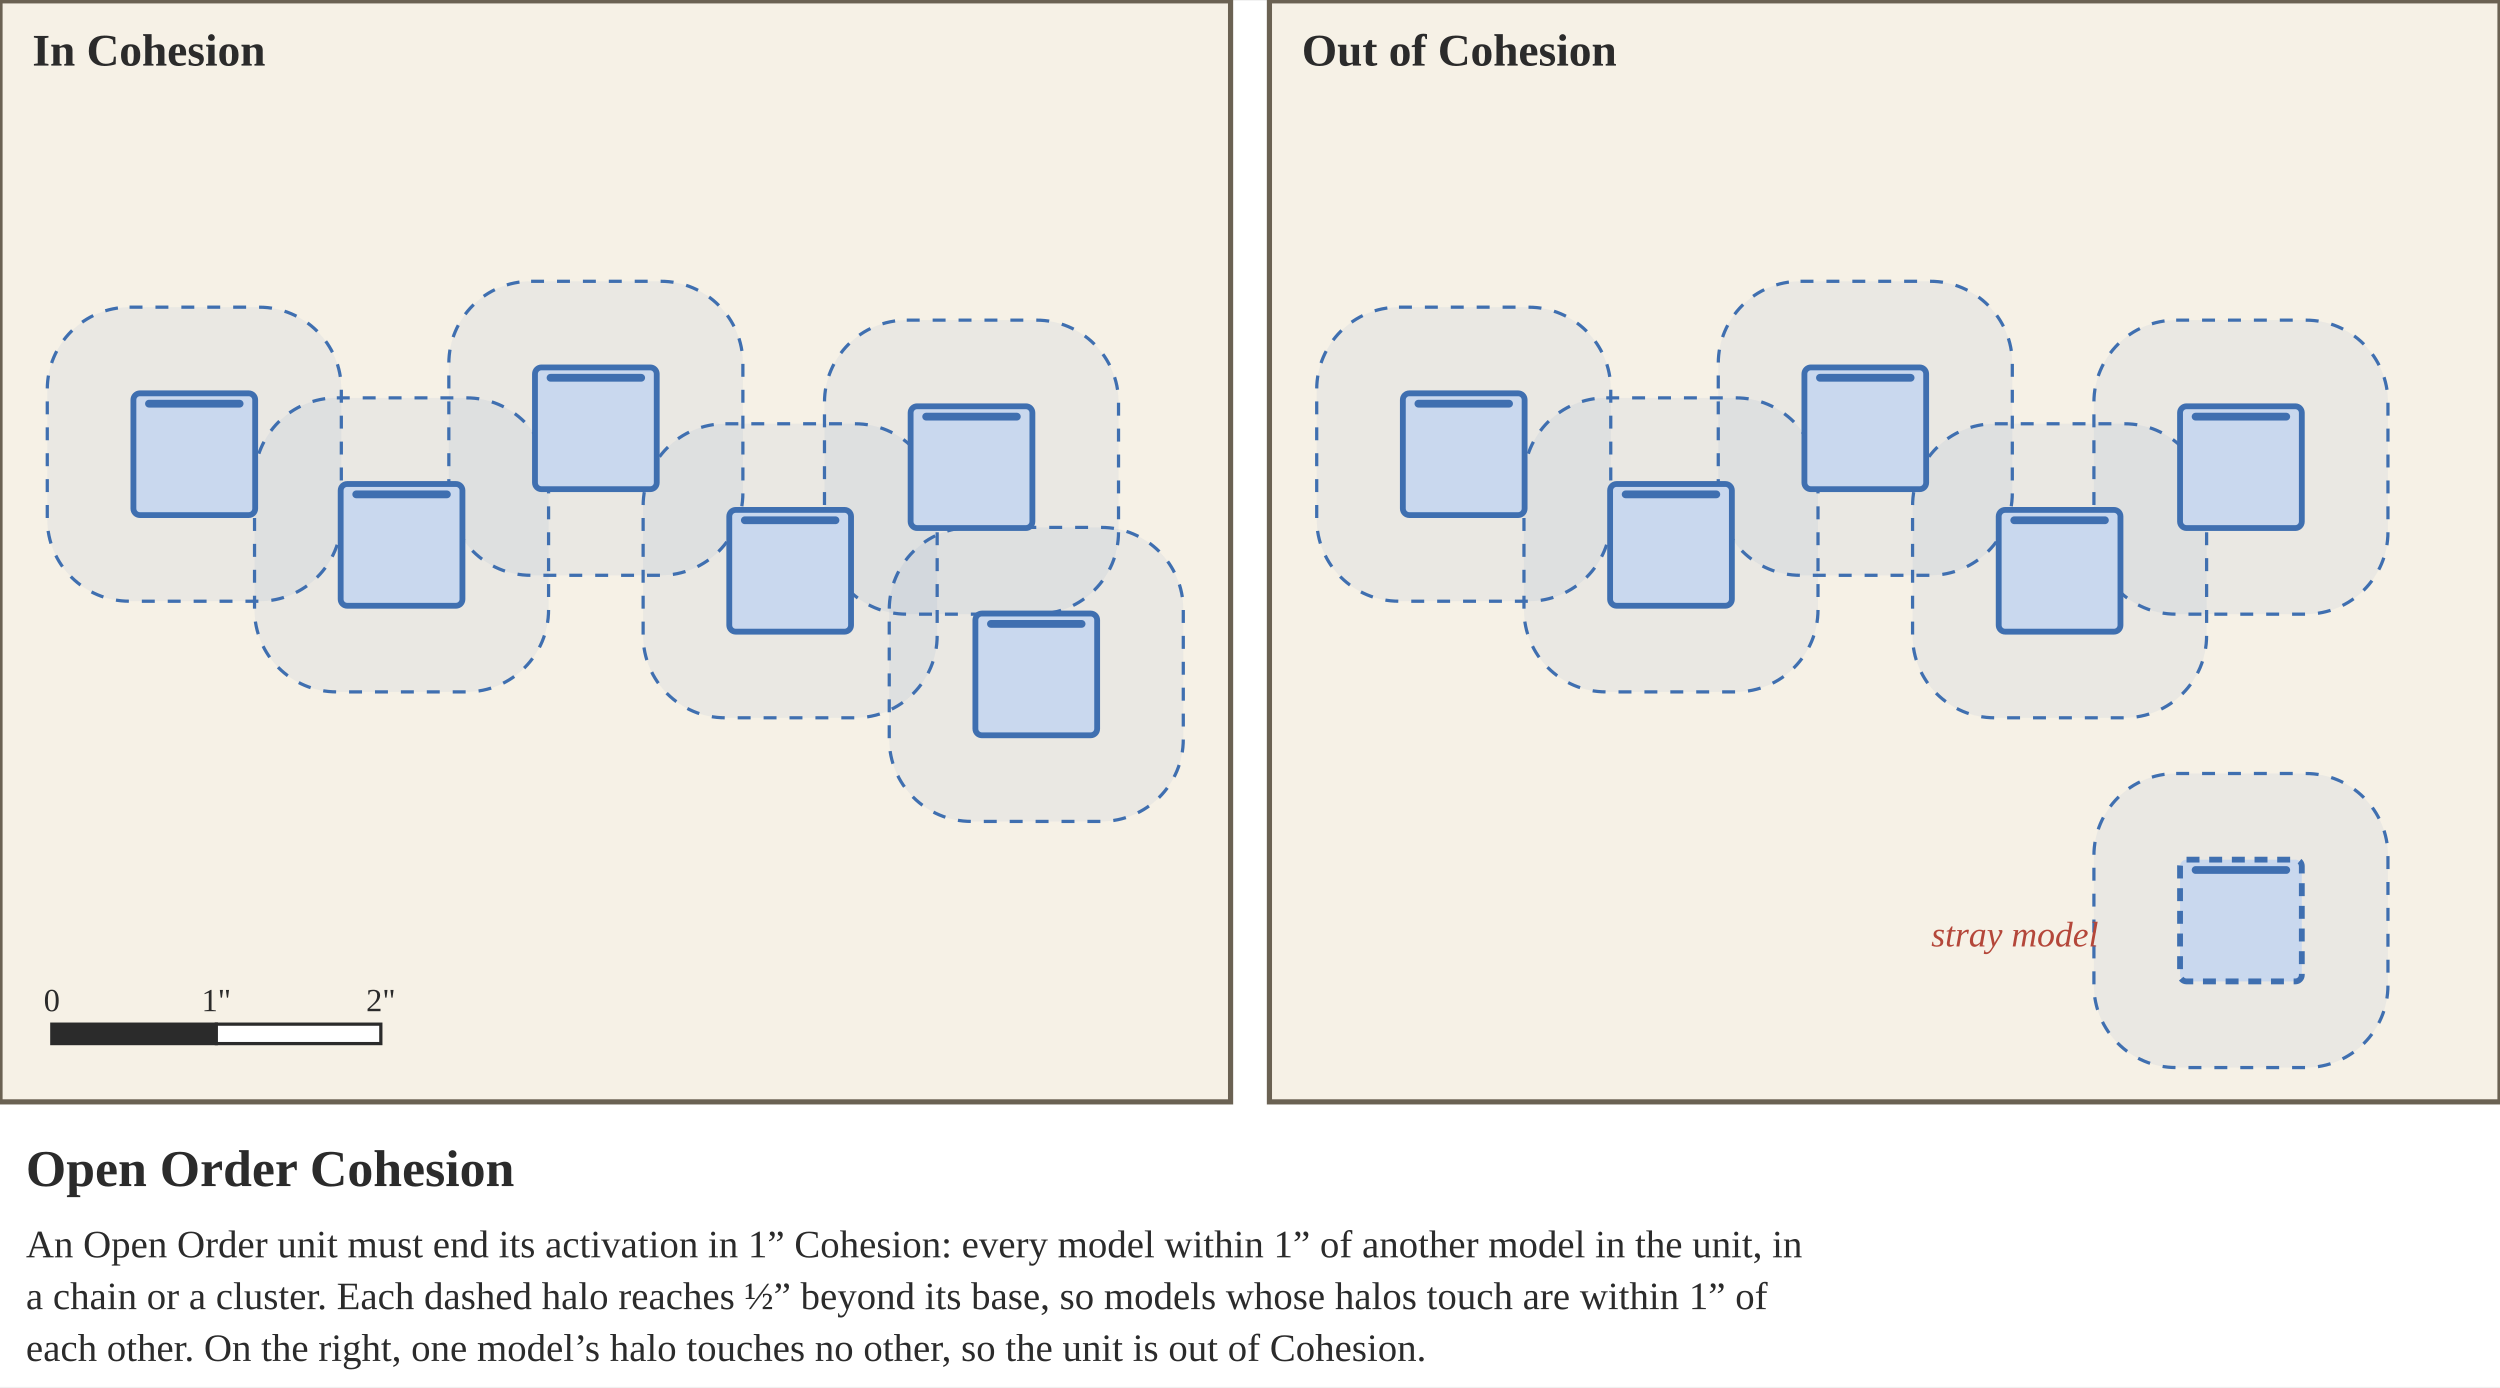
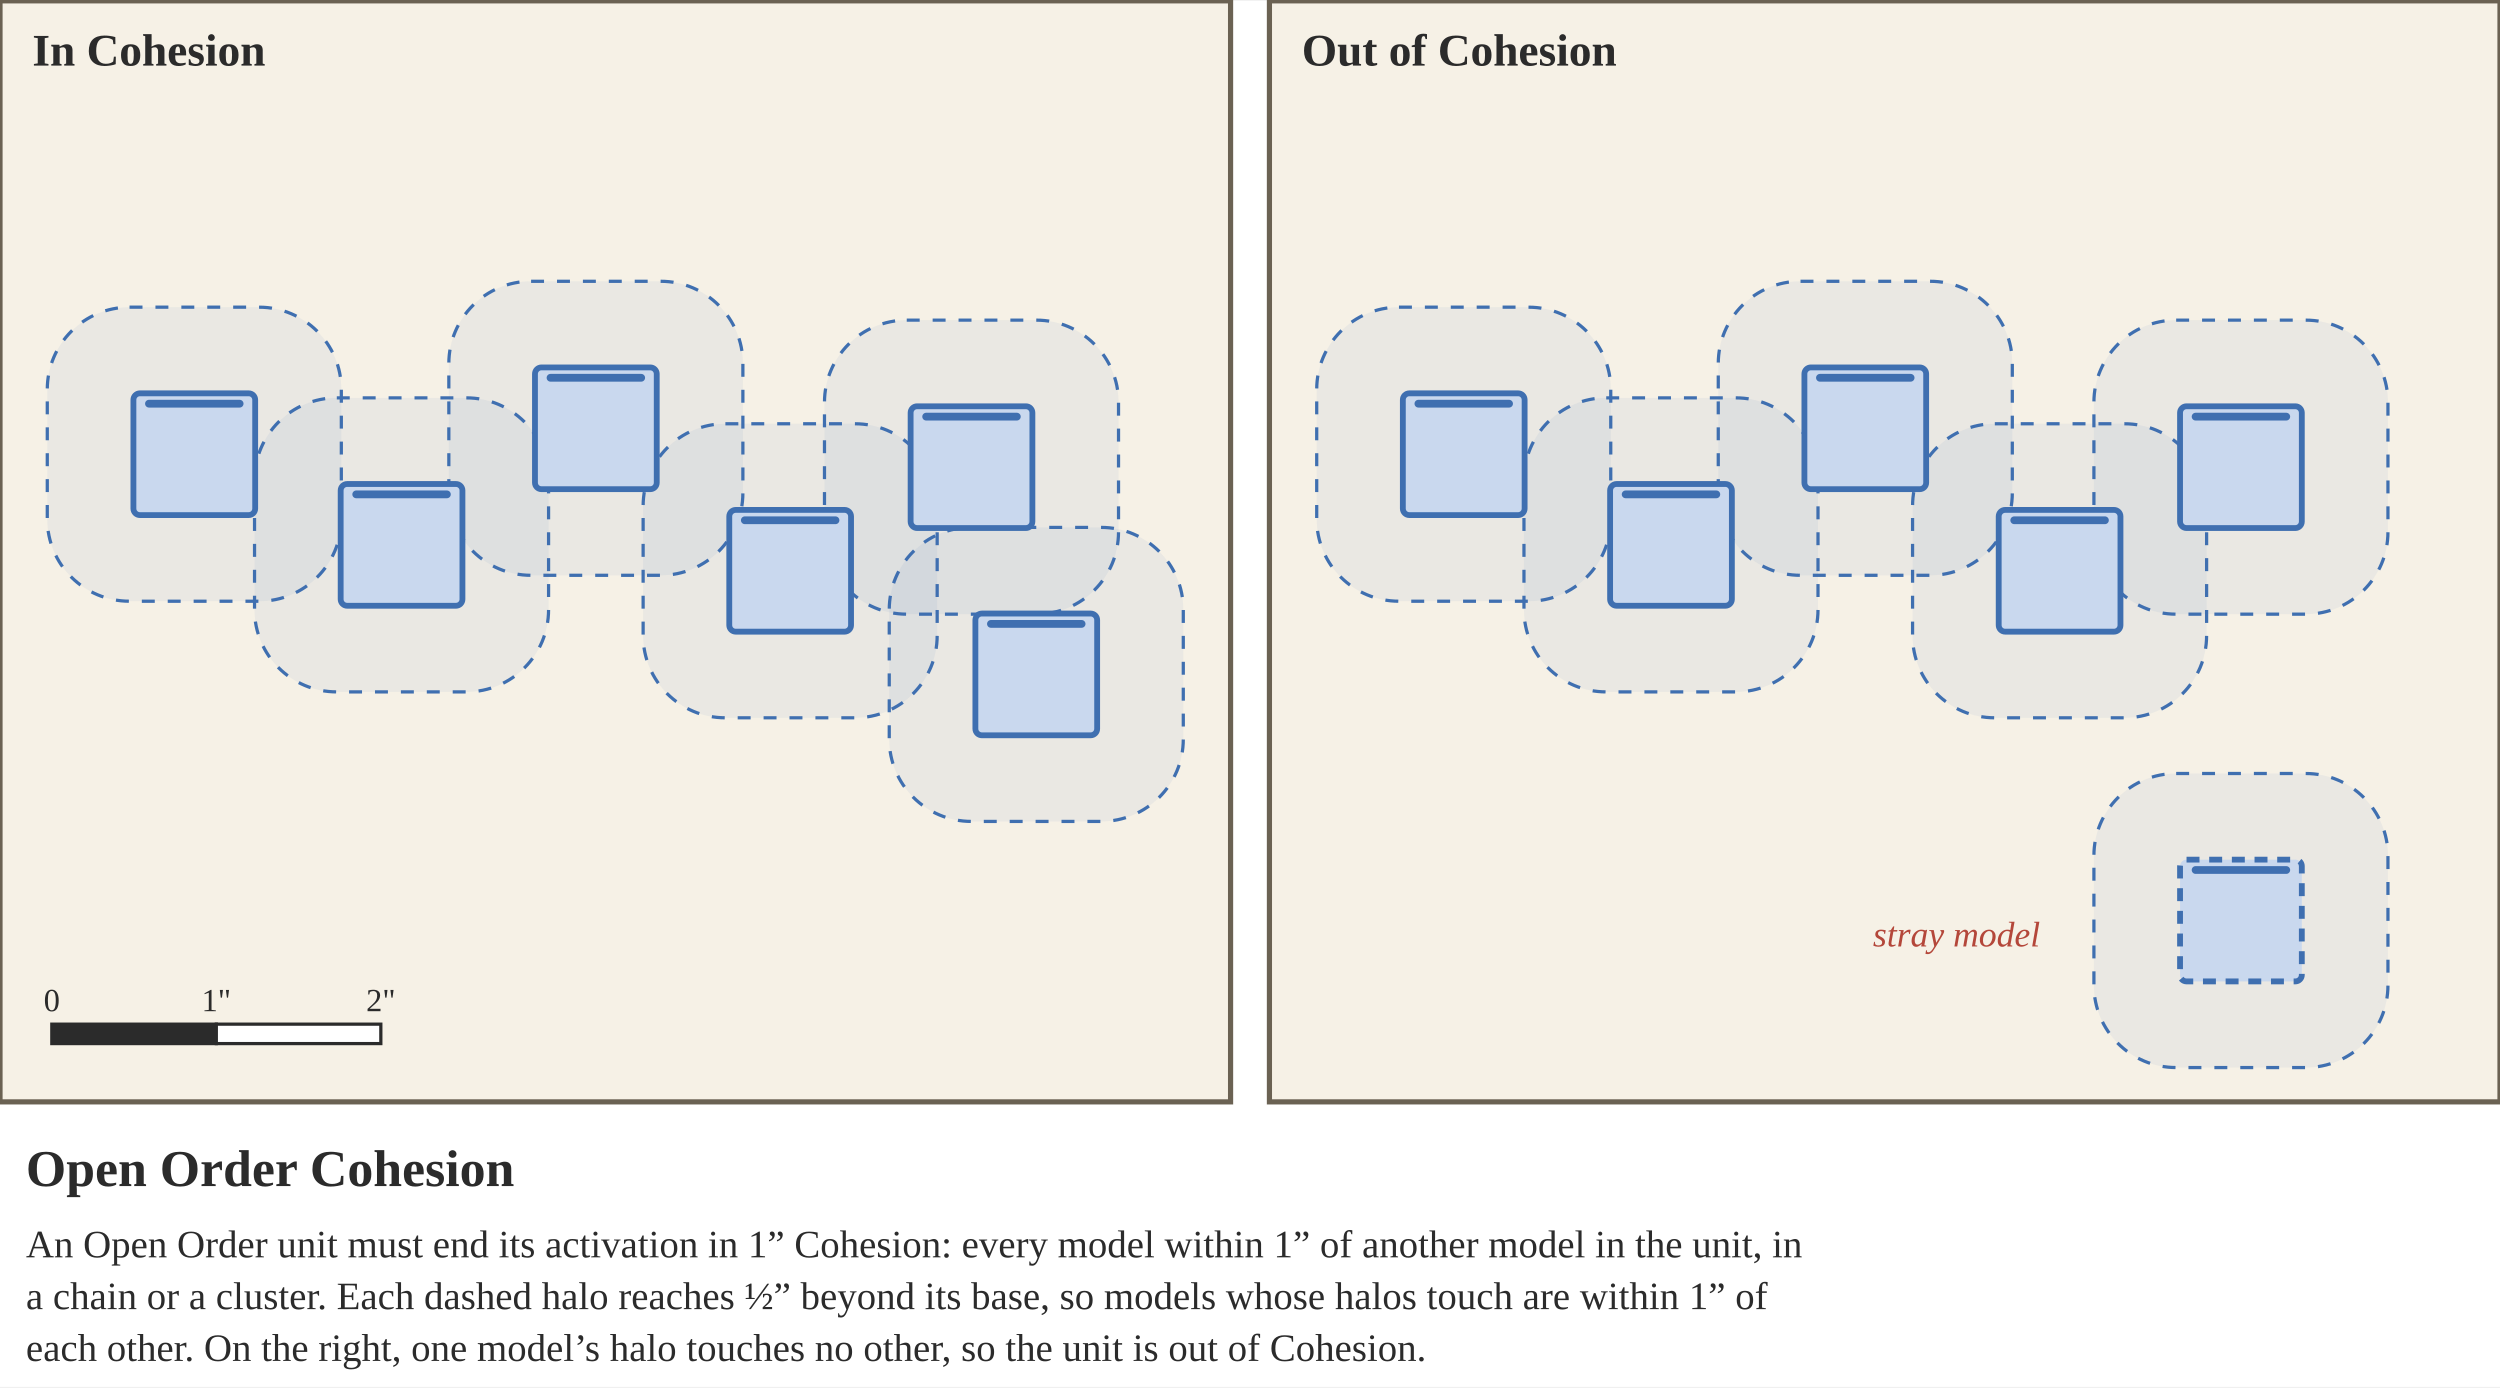
<svg xmlns="http://www.w3.org/2000/svg" viewBox="0 0 386 214" width="926" height="514" font-family="Georgia, 'Times New Roman', serif">
  <defs />
  <rect width="386" height="214" fill="#fff" />
  <rect x="0" y="0" width="190" height="170" fill="#f6f1e6" stroke="#6b6253" stroke-width="0.8" />
  <text x="5.0" y="10.0" font-size="7" fill="#2b2b2b" text-anchor="start" font-weight="bold">In Cohesion</text>
  <rect x="7.3" y="47.3" width="45.4" height="45.4" rx="12.7" fill="#3f6fb0" fill-opacity="0.07" stroke="#3f6fb0" stroke-width="0.5" stroke-dasharray="2 2" />
  <rect x="39.3" y="61.3" width="45.4" height="45.4" rx="12.7" fill="#3f6fb0" fill-opacity="0.07" stroke="#3f6fb0" stroke-width="0.5" stroke-dasharray="2 2" />
  <rect x="69.3" y="43.3" width="45.4" height="45.4" rx="12.7" fill="#3f6fb0" fill-opacity="0.07" stroke="#3f6fb0" stroke-width="0.5" stroke-dasharray="2 2" />
  <rect x="99.3" y="65.3" width="45.4" height="45.4" rx="12.7" fill="#3f6fb0" fill-opacity="0.07" stroke="#3f6fb0" stroke-width="0.5" stroke-dasharray="2 2" />
  <rect x="127.3" y="49.3" width="45.4" height="45.4" rx="12.7" fill="#3f6fb0" fill-opacity="0.07" stroke="#3f6fb0" stroke-width="0.5" stroke-dasharray="2 2" />
  <rect x="137.3" y="81.3" width="45.4" height="45.4" rx="12.7" fill="#3f6fb0" fill-opacity="0.07" stroke="#3f6fb0" stroke-width="0.5" stroke-dasharray="2 2" />
  <g transform="translate(30.0,70.0) rotate(0.0)">
    <rect x="-9.4" y="-9.4" width="18.8" height="18.8" rx="1" fill="#c9d8ee" fill-opacity="1" stroke="#3f6fb0" stroke-width="0.9" />
    <line x1="-7.0" y1="-7.8" x2="7.0" y2="-7.8" stroke="#3f6fb0" stroke-width="1.2" stroke-linecap="round" />
  </g>
  <g transform="translate(62.0,84.0) rotate(0.0)">
    <rect x="-9.4" y="-9.4" width="18.8" height="18.8" rx="1" fill="#c9d8ee" fill-opacity="1" stroke="#3f6fb0" stroke-width="0.9" />
    <line x1="-7.0" y1="-7.8" x2="7.0" y2="-7.8" stroke="#3f6fb0" stroke-width="1.2" stroke-linecap="round" />
  </g>
  <g transform="translate(92.0,66.0) rotate(0.0)">
    <rect x="-9.4" y="-9.4" width="18.8" height="18.8" rx="1" fill="#c9d8ee" fill-opacity="1" stroke="#3f6fb0" stroke-width="0.9" />
    <line x1="-7.0" y1="-7.8" x2="7.0" y2="-7.8" stroke="#3f6fb0" stroke-width="1.2" stroke-linecap="round" />
  </g>
  <g transform="translate(122.0,88.0) rotate(0.0)">
    <rect x="-9.4" y="-9.4" width="18.8" height="18.8" rx="1" fill="#c9d8ee" fill-opacity="1" stroke="#3f6fb0" stroke-width="0.9" />
    <line x1="-7.0" y1="-7.8" x2="7.0" y2="-7.8" stroke="#3f6fb0" stroke-width="1.2" stroke-linecap="round" />
  </g>
  <g transform="translate(150.0,72.0) rotate(0.0)">
    <rect x="-9.4" y="-9.4" width="18.8" height="18.8" rx="1" fill="#c9d8ee" fill-opacity="1" stroke="#3f6fb0" stroke-width="0.9" />
    <line x1="-7.0" y1="-7.8" x2="7.0" y2="-7.8" stroke="#3f6fb0" stroke-width="1.2" stroke-linecap="round" />
  </g>
  <g transform="translate(160.0,104.0) rotate(0.0)">
    <rect x="-9.4" y="-9.4" width="18.8" height="18.8" rx="1" fill="#c9d8ee" fill-opacity="1" stroke="#3f6fb0" stroke-width="0.9" />
    <line x1="-7.0" y1="-7.8" x2="7.0" y2="-7.8" stroke="#3f6fb0" stroke-width="1.2" stroke-linecap="round" />
  </g>
  <rect x="196" y="0" width="190" height="170" fill="#f6f1e6" stroke="#6b6253" stroke-width="0.8" />
  <text x="201.0" y="10.0" font-size="7" fill="#2b2b2b" text-anchor="start" font-weight="bold">Out of Cohesion</text>
  <rect x="203.3" y="47.3" width="45.4" height="45.4" rx="12.7" fill="#3f6fb0" fill-opacity="0.07" stroke="#3f6fb0" stroke-width="0.5" stroke-dasharray="2 2" />
  <rect x="235.3" y="61.3" width="45.4" height="45.4" rx="12.7" fill="#3f6fb0" fill-opacity="0.07" stroke="#3f6fb0" stroke-width="0.5" stroke-dasharray="2 2" />
  <rect x="265.3" y="43.3" width="45.4" height="45.4" rx="12.7" fill="#3f6fb0" fill-opacity="0.07" stroke="#3f6fb0" stroke-width="0.5" stroke-dasharray="2 2" />
  <rect x="295.3" y="65.3" width="45.4" height="45.4" rx="12.7" fill="#3f6fb0" fill-opacity="0.07" stroke="#3f6fb0" stroke-width="0.5" stroke-dasharray="2 2" />
  <rect x="323.3" y="49.3" width="45.4" height="45.4" rx="12.7" fill="#3f6fb0" fill-opacity="0.07" stroke="#3f6fb0" stroke-width="0.5" stroke-dasharray="2 2" />
  <rect x="323.3" y="119.3" width="45.4" height="45.4" rx="12.7" fill="#3f6fb0" fill-opacity="0.07" stroke="#3f6fb0" stroke-width="0.5" stroke-dasharray="2 2" />
  <g transform="translate(226.0,70.0) rotate(0.0)">
    <rect x="-9.4" y="-9.4" width="18.8" height="18.8" rx="1" fill="#c9d8ee" fill-opacity="1" stroke="#3f6fb0" stroke-width="0.9" />
    <line x1="-7.0" y1="-7.8" x2="7.0" y2="-7.8" stroke="#3f6fb0" stroke-width="1.2" stroke-linecap="round" />
  </g>
  <g transform="translate(258.0,84.0) rotate(0.0)">
    <rect x="-9.4" y="-9.4" width="18.8" height="18.8" rx="1" fill="#c9d8ee" fill-opacity="1" stroke="#3f6fb0" stroke-width="0.9" />
    <line x1="-7.0" y1="-7.8" x2="7.0" y2="-7.8" stroke="#3f6fb0" stroke-width="1.2" stroke-linecap="round" />
  </g>
  <g transform="translate(288.0,66.0) rotate(0.0)">
    <rect x="-9.4" y="-9.4" width="18.8" height="18.8" rx="1" fill="#c9d8ee" fill-opacity="1" stroke="#3f6fb0" stroke-width="0.9" />
    <line x1="-7.0" y1="-7.8" x2="7.0" y2="-7.8" stroke="#3f6fb0" stroke-width="1.2" stroke-linecap="round" />
  </g>
  <g transform="translate(318.0,88.0) rotate(0.0)">
    <rect x="-9.4" y="-9.4" width="18.8" height="18.8" rx="1" fill="#c9d8ee" fill-opacity="1" stroke="#3f6fb0" stroke-width="0.9" />
    <line x1="-7.0" y1="-7.8" x2="7.0" y2="-7.8" stroke="#3f6fb0" stroke-width="1.2" stroke-linecap="round" />
  </g>
  <g transform="translate(346.0,72.0) rotate(0.0)">
    <rect x="-9.4" y="-9.4" width="18.8" height="18.8" rx="1" fill="#c9d8ee" fill-opacity="1" stroke="#3f6fb0" stroke-width="0.9" />
    <line x1="-7.0" y1="-7.8" x2="7.0" y2="-7.8" stroke="#3f6fb0" stroke-width="1.2" stroke-linecap="round" />
  </g>
  <g transform="translate(346.0,142.0) rotate(0.0)">
    <rect x="-9.4" y="-9.4" width="18.8" height="18.8" rx="1" fill="#c9d8ee" fill-opacity="1" stroke="#3f6fb0" stroke-width="0.9" stroke-dasharray="2 1.5" />
    <line x1="-7.0" y1="-7.8" x2="7.0" y2="-7.8" stroke="#3f6fb0" stroke-width="1.2" stroke-linecap="round" />
  </g>
-   <text x="324.0" y="146.0" font-size="5.5" fill="#b4473a" text-anchor="end" font-style="italic">stray model</text>
+   <text x="315.0" y="146.0" font-size="5.5" fill="#b4473a" text-anchor="end" font-style="italic">stray model</text>
  <rect x="8.0" y="158" width="25.4" height="3" fill="#2b2b2b" stroke="#2b2b2b" stroke-width="0.5" />
  <rect x="33.4" y="158" width="25.4" height="3" fill="#fff" stroke="#2b2b2b" stroke-width="0.5" />
  <text x="8.0" y="156.0" font-size="5" fill="#2b2b2b" text-anchor="middle">0</text>
  <text x="33.4" y="156.0" font-size="5" fill="#2b2b2b" text-anchor="middle">1"</text>
  <text x="58.8" y="156.0" font-size="5" fill="#2b2b2b" text-anchor="middle">2"</text>
  <text x="4" y="183" font-size="8" font-weight="bold" fill="#2b2b2b">Open Order Cohesion</text>
  <text x="4" y="194" font-size="6" fill="#2b2b2b">An Open Order unit must end its activation in 1” Cohesion: every model within 1” of another model in the unit, in</text>
  <text x="4" y="202" font-size="6" fill="#2b2b2b">a chain or a cluster. Each dashed halo reaches ½” beyond its base, so models whose halos touch are within 1” of</text>
  <text x="4" y="210" font-size="6" fill="#2b2b2b">each other. On the right, one model’s halo touches no other, so the unit is out of Cohesion.</text>
</svg>
